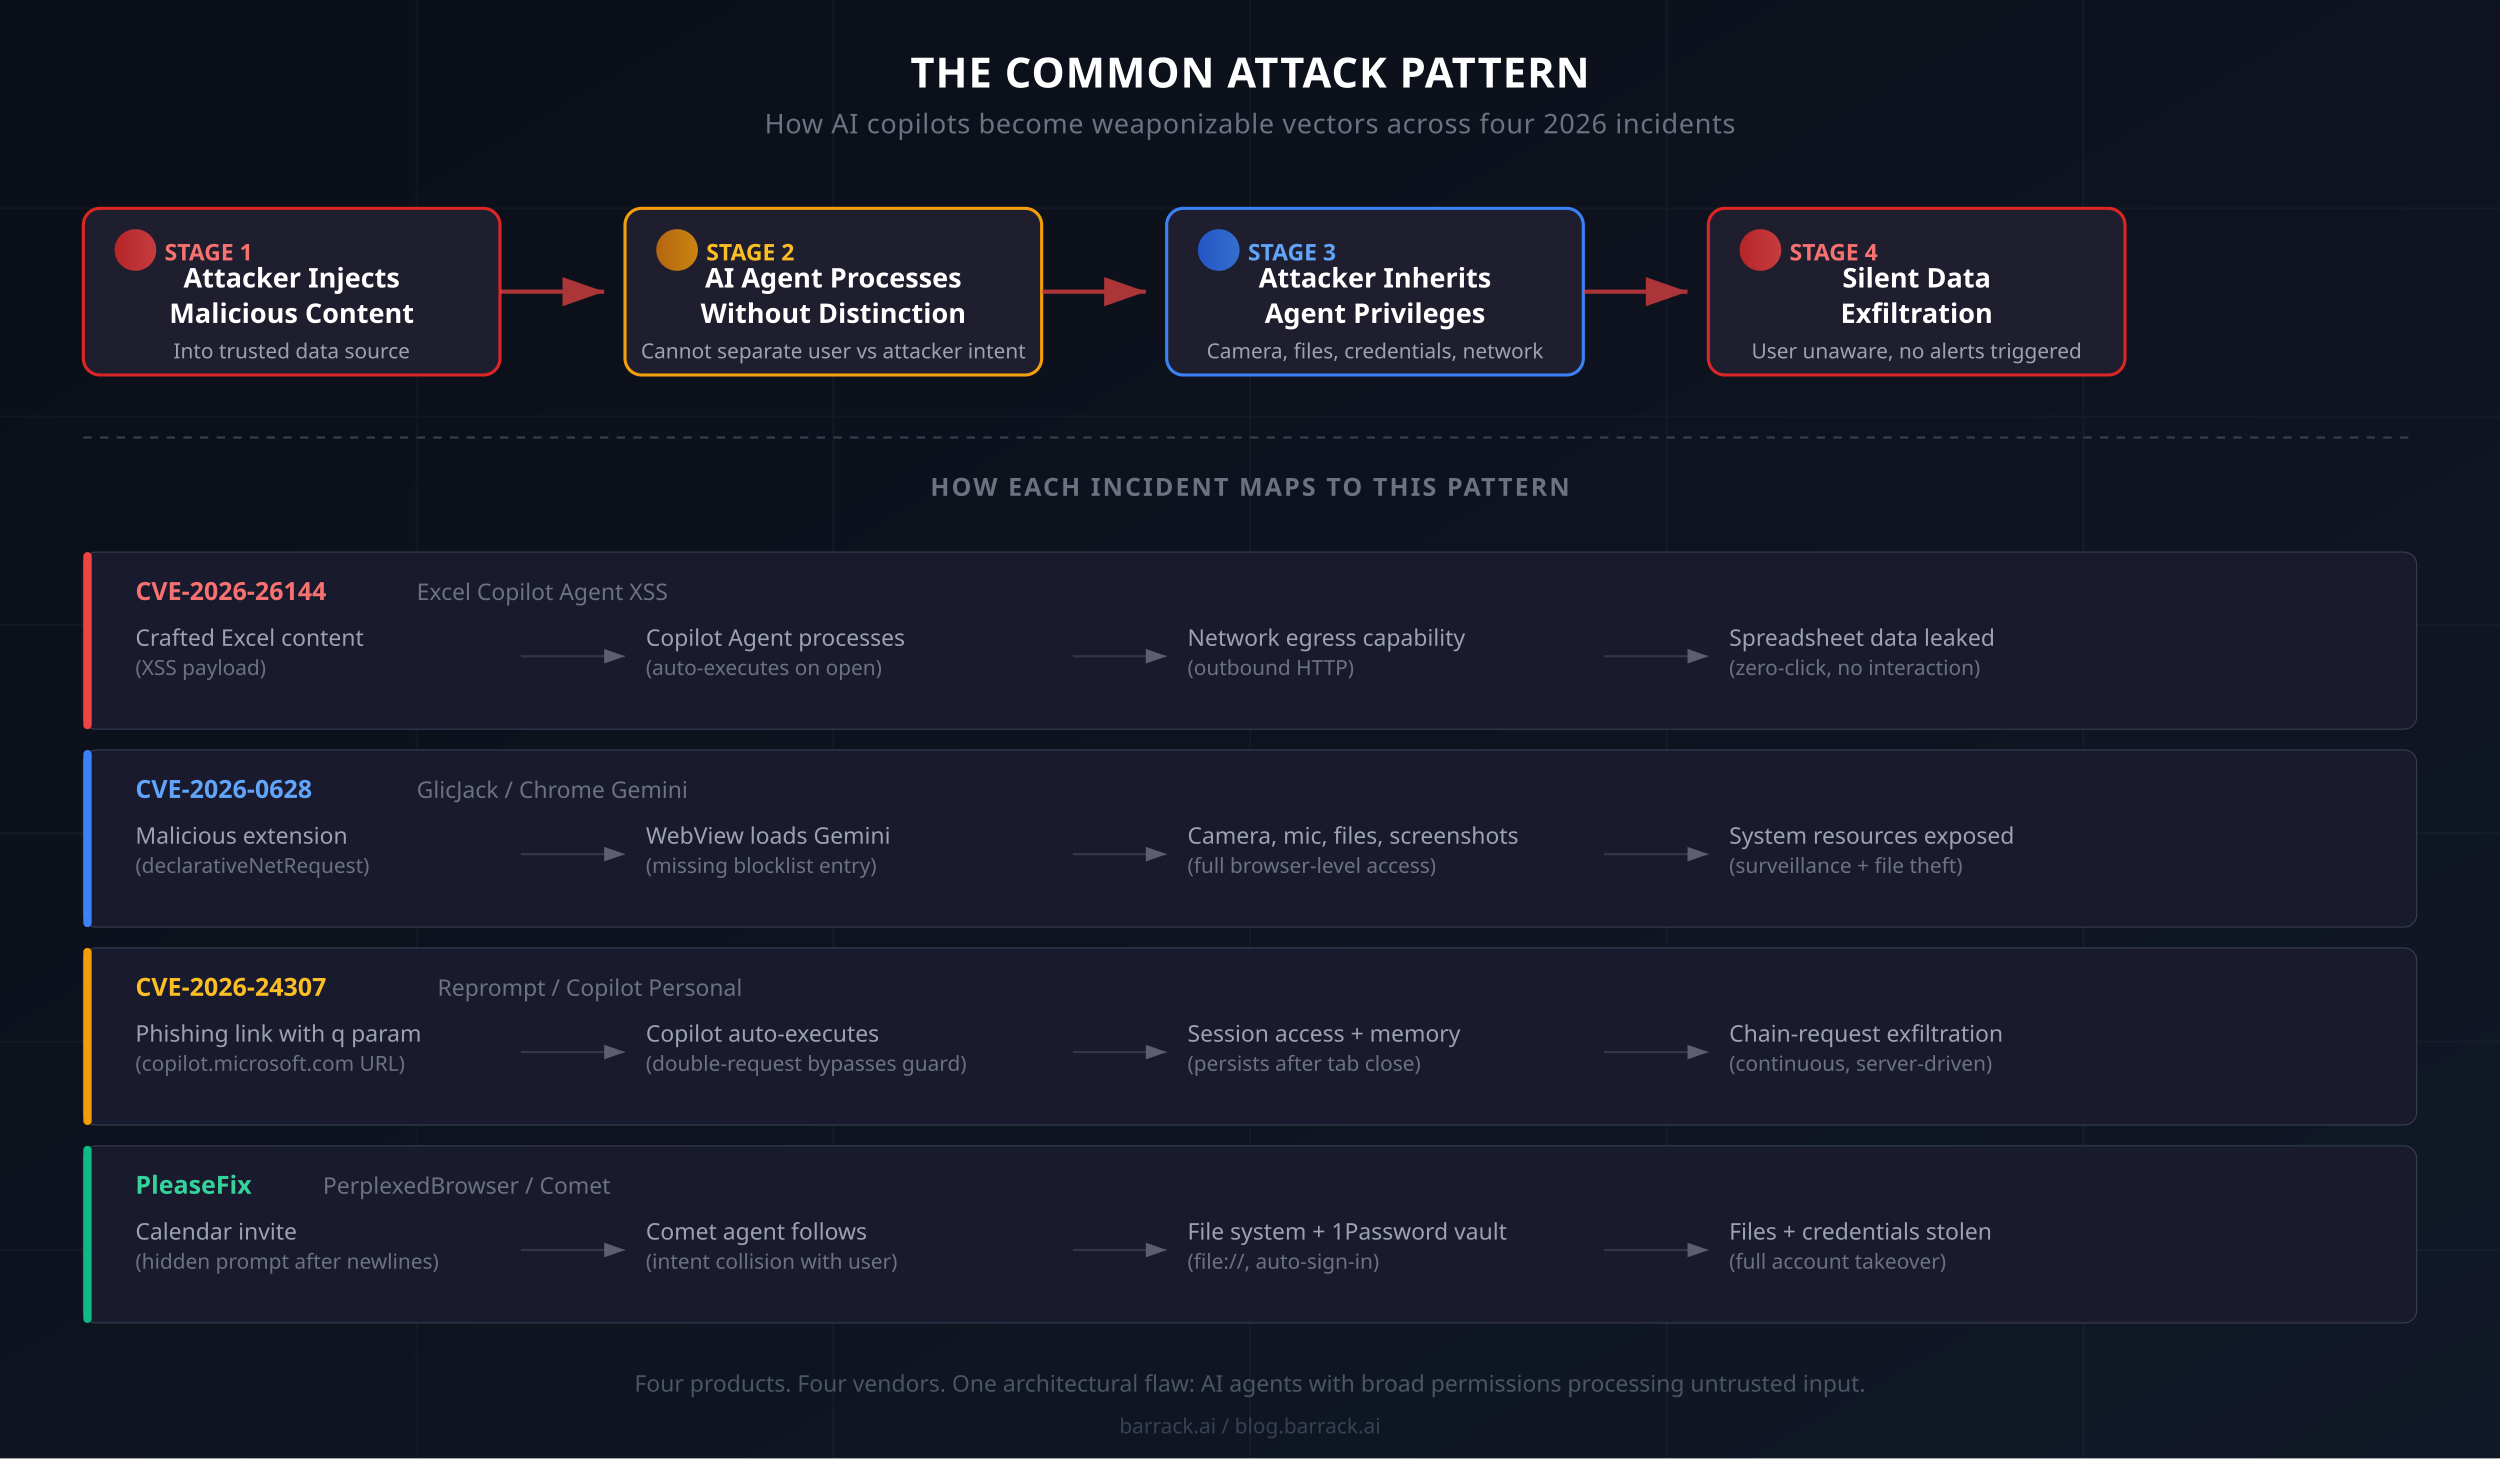
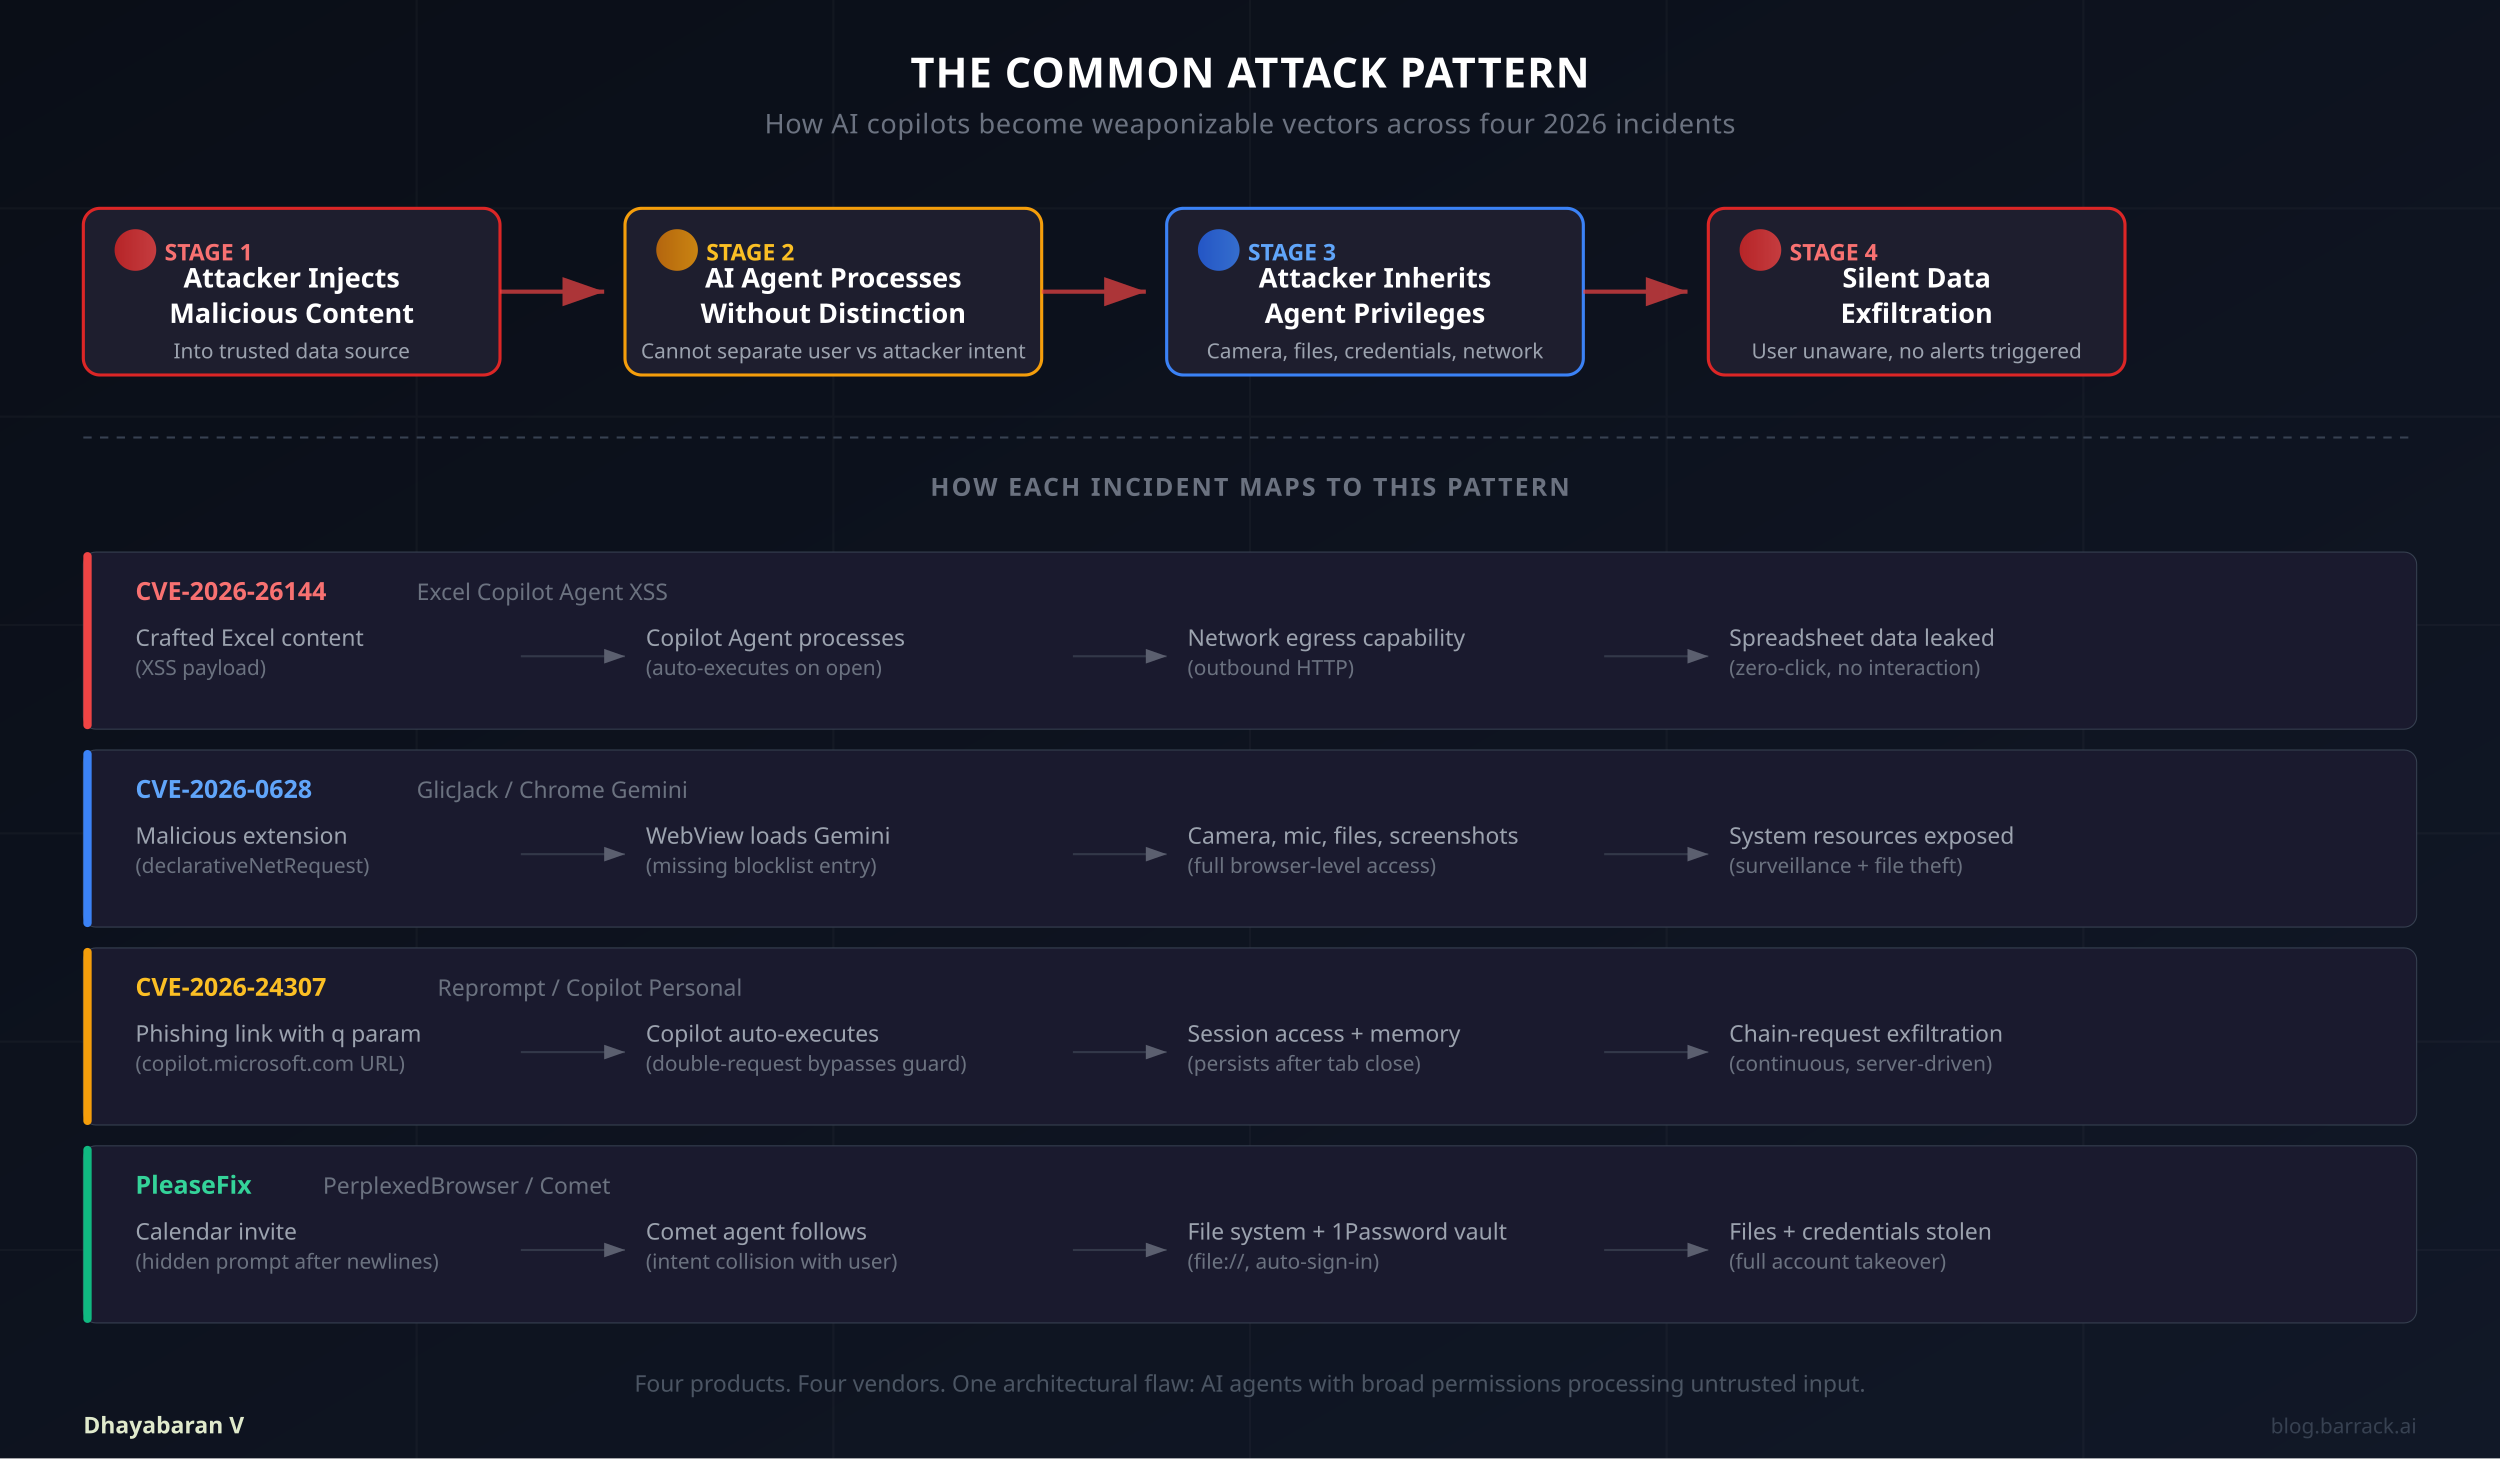
<svg xmlns="http://www.w3.org/2000/svg" viewBox="0 0 1200 700" font-family="'Segoe UI', system-ui, -apple-system, sans-serif">
  <defs>
    <linearGradient id="bgGrad" x1="0%" y1="0%" x2="100%" y2="100%">
      <stop offset="0%" style="stop-color:#0a0e17;stop-opacity:1" />
      <stop offset="100%" style="stop-color:#111827;stop-opacity:1" />
    </linearGradient>
    <linearGradient id="redGrad" x1="0%" y1="0%" x2="100%" y2="0%">
      <stop offset="0%" style="stop-color:#dc2626;stop-opacity:1" />
      <stop offset="100%" style="stop-color:#ef4444;stop-opacity:1" />
    </linearGradient>
    <linearGradient id="blueGrad" x1="0%" y1="0%" x2="100%" y2="0%">
      <stop offset="0%" style="stop-color:#2563eb;stop-opacity:1" />
      <stop offset="100%" style="stop-color:#3b82f6;stop-opacity:1" />
    </linearGradient>
    <linearGradient id="amberGrad" x1="0%" y1="0%" x2="100%" y2="0%">
      <stop offset="0%" style="stop-color:#d97706;stop-opacity:1" />
      <stop offset="100%" style="stop-color:#f59e0b;stop-opacity:1" />
    </linearGradient>
    <linearGradient id="greenGrad" x1="0%" y1="0%" x2="100%" y2="0%">
      <stop offset="0%" style="stop-color:#059669;stop-opacity:1" />
      <stop offset="100%" style="stop-color:#10b981;stop-opacity:1" />
    </linearGradient>
    <filter id="glow">
      <feGaussianBlur stdDeviation="3" result="coloredBlur" />
      <feMerge>
        <feMergeNode in="coloredBlur" />
        <feMergeNode in="SourceGraphic" />
      </feMerge>
    </filter>
    <filter id="softGlow">
      <feGaussianBlur stdDeviation="8" result="coloredBlur" />
      <feMerge>
        <feMergeNode in="coloredBlur" />
        <feMergeNode in="SourceGraphic" />
      </feMerge>
    </filter>
    <marker id="arrowRed" markerWidth="10" markerHeight="7" refX="10" refY="3.5" orient="auto">
      <polygon points="0 0, 10 3.5, 0 7" fill="#ef4444" />
    </marker>
    <marker id="arrowWhite" markerWidth="10" markerHeight="7" refX="10" refY="3.5" orient="auto">
      <polygon points="0 0, 10 3.5, 0 7" fill="#9ca3af" />
    </marker>
  </defs>
  <rect width="1200" height="700" fill="url(#bgGrad)" />
  <g opacity="0.03" stroke="#ffffff" stroke-width="1">
    <line x1="0" y1="100" x2="1200" y2="100" />
    <line x1="0" y1="200" x2="1200" y2="200" />
    <line x1="0" y1="300" x2="1200" y2="300" />
    <line x1="0" y1="400" x2="1200" y2="400" />
    <line x1="0" y1="500" x2="1200" y2="500" />
    <line x1="0" y1="600" x2="1200" y2="600" />
    <line x1="200" y1="0" x2="200" y2="700" />
    <line x1="400" y1="0" x2="400" y2="700" />
    <line x1="600" y1="0" x2="600" y2="700" />
    <line x1="800" y1="0" x2="800" y2="700" />
    <line x1="1000" y1="0" x2="1000" y2="700" />
  </g>
  <text x="600" y="42" text-anchor="middle" fill="#ffffff" font-size="20" font-weight="700" letter-spacing="0.5">THE COMMON ATTACK PATTERN</text>
  <text x="600" y="64" text-anchor="middle" fill="#6b7280" font-size="13" letter-spacing="0.3">How AI copilots become weaponizable vectors across four 2026 incidents</text>
  <rect x="40" y="100" width="200" height="80" rx="8" fill="#1e1e2e" stroke="#dc2626" stroke-width="1.5" />
  <circle cx="65" cy="120" r="10" fill="url(#redGrad)" opacity="0.8" />
  <text x="79" y="125" fill="#f87171" font-size="11" font-weight="600">STAGE 1</text>
  <text x="140" y="138" text-anchor="middle" fill="#ffffff" font-size="13" font-weight="600">Attacker Injects</text>
  <text x="140" y="155" text-anchor="middle" fill="#ffffff" font-size="13" font-weight="600">Malicious Content</text>
  <text x="140" y="172" text-anchor="middle" fill="#9ca3af" font-size="10">Into trusted data source</text>
  <line x1="240" y1="140" x2="290" y2="140" stroke="#ef4444" stroke-width="2" marker-end="url(#arrowRed)" opacity="0.7" />
  <rect x="300" y="100" width="200" height="80" rx="8" fill="#1e1e2e" stroke="#f59e0b" stroke-width="1.5" />
  <circle cx="325" cy="120" r="10" fill="url(#amberGrad)" opacity="0.8" />
  <text x="339" y="125" fill="#fbbf24" font-size="11" font-weight="600">STAGE 2</text>
  <text x="400" y="138" text-anchor="middle" fill="#ffffff" font-size="13" font-weight="600">AI Agent Processes</text>
  <text x="400" y="155" text-anchor="middle" fill="#ffffff" font-size="13" font-weight="600">Without Distinction</text>
  <text x="400" y="172" text-anchor="middle" fill="#9ca3af" font-size="10">Cannot separate user vs attacker intent</text>
  <line x1="500" y1="140" x2="550" y2="140" stroke="#ef4444" stroke-width="2" marker-end="url(#arrowRed)" opacity="0.7" />
  <rect x="560" y="100" width="200" height="80" rx="8" fill="#1e1e2e" stroke="#3b82f6" stroke-width="1.5" />
  <circle cx="585" cy="120" r="10" fill="url(#blueGrad)" opacity="0.8" />
  <text x="599" y="125" fill="#60a5fa" font-size="11" font-weight="600">STAGE 3</text>
  <text x="660" y="138" text-anchor="middle" fill="#ffffff" font-size="13" font-weight="600">Attacker Inherits</text>
  <text x="660" y="155" text-anchor="middle" fill="#ffffff" font-size="13" font-weight="600">Agent Privileges</text>
  <text x="660" y="172" text-anchor="middle" fill="#9ca3af" font-size="10">Camera, files, credentials, network</text>
  <line x1="760" y1="140" x2="810" y2="140" stroke="#ef4444" stroke-width="2" marker-end="url(#arrowRed)" opacity="0.7" />
  <rect x="820" y="100" width="200" height="80" rx="8" fill="#1e1e2e" stroke="#dc2626" stroke-width="1.5" />
  <circle cx="845" cy="120" r="10" fill="url(#redGrad)" opacity="0.8" />
  <text x="859" y="125" fill="#f87171" font-size="11" font-weight="600">STAGE 4</text>
  <text x="920" y="138" text-anchor="middle" fill="#ffffff" font-size="13" font-weight="600">Silent Data</text>
  <text x="920" y="155" text-anchor="middle" fill="#ffffff" font-size="13" font-weight="600">Exfiltration</text>
  <text x="920" y="172" text-anchor="middle" fill="#9ca3af" font-size="10">User unaware, no alerts triggered</text>
  <line x1="40" y1="210" x2="1160" y2="210" stroke="#374151" stroke-width="1" stroke-dasharray="4,4" />
  <text x="600" y="238" text-anchor="middle" fill="#6b7280" font-size="12" font-weight="600" letter-spacing="1">HOW EACH INCIDENT MAPS TO THIS PATTERN</text>
  <rect x="40" y="265" width="1120" height="85" rx="6" fill="#1a1a2e" stroke="#374151" stroke-width="0.5" />
  <rect x="40" y="265" width="4" height="85" rx="2" fill="#ef4444" />
  <text x="65" y="288" fill="#f87171" font-size="12" font-weight="700">CVE-2026-26144</text>
  <text x="200" y="288" fill="#6b7280" font-size="11">Excel Copilot Agent XSS</text>
  <text x="65" y="310" fill="#9ca3af" font-size="11">Crafted Excel content</text>
  <text x="65" y="324" fill="#6b7280" font-size="10">(XSS payload)</text>
  <text x="310" y="310" fill="#9ca3af" font-size="11">Copilot Agent processes</text>
  <text x="310" y="324" fill="#6b7280" font-size="10">(auto-executes on open)</text>
  <text x="570" y="310" fill="#9ca3af" font-size="11">Network egress capability</text>
  <text x="570" y="324" fill="#6b7280" font-size="10">(outbound HTTP)</text>
  <text x="830" y="310" fill="#9ca3af" font-size="11">Spreadsheet data leaked</text>
  <text x="830" y="324" fill="#6b7280" font-size="10">(zero-click, no interaction)</text>
  <line x1="250" y1="315" x2="300" y2="315" stroke="#4b5563" stroke-width="1" marker-end="url(#arrowWhite)" opacity="0.5" />
  <line x1="515" y1="315" x2="560" y2="315" stroke="#4b5563" stroke-width="1" marker-end="url(#arrowWhite)" opacity="0.5" />
  <line x1="770" y1="315" x2="820" y2="315" stroke="#4b5563" stroke-width="1" marker-end="url(#arrowWhite)" opacity="0.5" />
  <rect x="40" y="360" width="1120" height="85" rx="6" fill="#1a1a2e" stroke="#374151" stroke-width="0.5" />
  <rect x="40" y="360" width="4" height="85" rx="2" fill="#3b82f6" />
  <text x="65" y="383" fill="#60a5fa" font-size="12" font-weight="700">CVE-2026-0628</text>
  <text x="200" y="383" fill="#6b7280" font-size="11">GlicJack / Chrome Gemini</text>
  <text x="65" y="405" fill="#9ca3af" font-size="11">Malicious extension</text>
  <text x="65" y="419" fill="#6b7280" font-size="10">(declarativeNetRequest)</text>
  <text x="310" y="405" fill="#9ca3af" font-size="11">WebView loads Gemini</text>
  <text x="310" y="419" fill="#6b7280" font-size="10">(missing blocklist entry)</text>
  <text x="570" y="405" fill="#9ca3af" font-size="11">Camera, mic, files, screenshots</text>
  <text x="570" y="419" fill="#6b7280" font-size="10">(full browser-level access)</text>
  <text x="830" y="405" fill="#9ca3af" font-size="11">System resources exposed</text>
  <text x="830" y="419" fill="#6b7280" font-size="10">(surveillance + file theft)</text>
  <line x1="250" y1="410" x2="300" y2="410" stroke="#4b5563" stroke-width="1" marker-end="url(#arrowWhite)" opacity="0.5" />
  <line x1="515" y1="410" x2="560" y2="410" stroke="#4b5563" stroke-width="1" marker-end="url(#arrowWhite)" opacity="0.5" />
  <line x1="770" y1="410" x2="820" y2="410" stroke="#4b5563" stroke-width="1" marker-end="url(#arrowWhite)" opacity="0.5" />
  <rect x="40" y="455" width="1120" height="85" rx="6" fill="#1a1a2e" stroke="#374151" stroke-width="0.5" />
  <rect x="40" y="455" width="4" height="85" rx="2" fill="#f59e0b" />
  <text x="65" y="478" fill="#fbbf24" font-size="12" font-weight="700">CVE-2026-24307</text>
  <text x="210" y="478" fill="#6b7280" font-size="11">Reprompt / Copilot Personal</text>
  <text x="65" y="500" fill="#9ca3af" font-size="11">Phishing link with q param</text>
  <text x="65" y="514" fill="#6b7280" font-size="10">(copilot.microsoft.com URL)</text>
  <text x="310" y="500" fill="#9ca3af" font-size="11">Copilot auto-executes</text>
  <text x="310" y="514" fill="#6b7280" font-size="10">(double-request bypasses guard)</text>
  <text x="570" y="500" fill="#9ca3af" font-size="11">Session access + memory</text>
  <text x="570" y="514" fill="#6b7280" font-size="10">(persists after tab close)</text>
  <text x="830" y="500" fill="#9ca3af" font-size="11">Chain-request exfiltration</text>
  <text x="830" y="514" fill="#6b7280" font-size="10">(continuous, server-driven)</text>
  <line x1="250" y1="505" x2="300" y2="505" stroke="#4b5563" stroke-width="1" marker-end="url(#arrowWhite)" opacity="0.5" />
  <line x1="515" y1="505" x2="560" y2="505" stroke="#4b5563" stroke-width="1" marker-end="url(#arrowWhite)" opacity="0.5" />
  <line x1="770" y1="505" x2="820" y2="505" stroke="#4b5563" stroke-width="1" marker-end="url(#arrowWhite)" opacity="0.5" />
  <rect x="40" y="550" width="1120" height="85" rx="6" fill="#1a1a2e" stroke="#374151" stroke-width="0.5" />
  <rect x="40" y="550" width="4" height="85" rx="2" fill="#10b981" />
  <text x="65" y="573" fill="#34d399" font-size="12" font-weight="700">PleaseFix</text>
  <text x="155" y="573" fill="#6b7280" font-size="11">PerplexedBrowser / Comet</text>
  <text x="65" y="595" fill="#9ca3af" font-size="11">Calendar invite</text>
  <text x="65" y="609" fill="#6b7280" font-size="10">(hidden prompt after newlines)</text>
  <text x="310" y="595" fill="#9ca3af" font-size="11">Comet agent follows</text>
  <text x="310" y="609" fill="#6b7280" font-size="10">(intent collision with user)</text>
  <text x="570" y="595" fill="#9ca3af" font-size="11">File system + 1Password vault</text>
  <text x="570" y="609" fill="#6b7280" font-size="10">(file://, auto-sign-in)</text>
  <text x="830" y="595" fill="#9ca3af" font-size="11">Files + credentials stolen</text>
  <text x="830" y="609" fill="#6b7280" font-size="10">(full account takeover)</text>
  <line x1="250" y1="600" x2="300" y2="600" stroke="#4b5563" stroke-width="1" marker-end="url(#arrowWhite)" opacity="0.5" />
  <line x1="515" y1="600" x2="560" y2="600" stroke="#4b5563" stroke-width="1" marker-end="url(#arrowWhite)" opacity="0.5" />
  <line x1="770" y1="600" x2="820" y2="600" stroke="#4b5563" stroke-width="1" marker-end="url(#arrowWhite)" opacity="0.5" />
  <text x="600" y="668" text-anchor="middle" fill="#4b5563" font-size="11">Four products. Four vendors. One architectural flaw: AI agents with broad permissions processing untrusted input.</text>
-   <text x="600" y="688" text-anchor="middle" fill="#374151" font-size="10">barrack.ai / blog.barrack.ai</text>
+   <text x="40" y="688" fill="#e0eacc" font-size="11" font-weight="600">Dhayabaran V</text>
+   <text x="1160" y="688" text-anchor="end" fill="#374151" font-size="10">blog.barrack.ai</text>
</svg>
